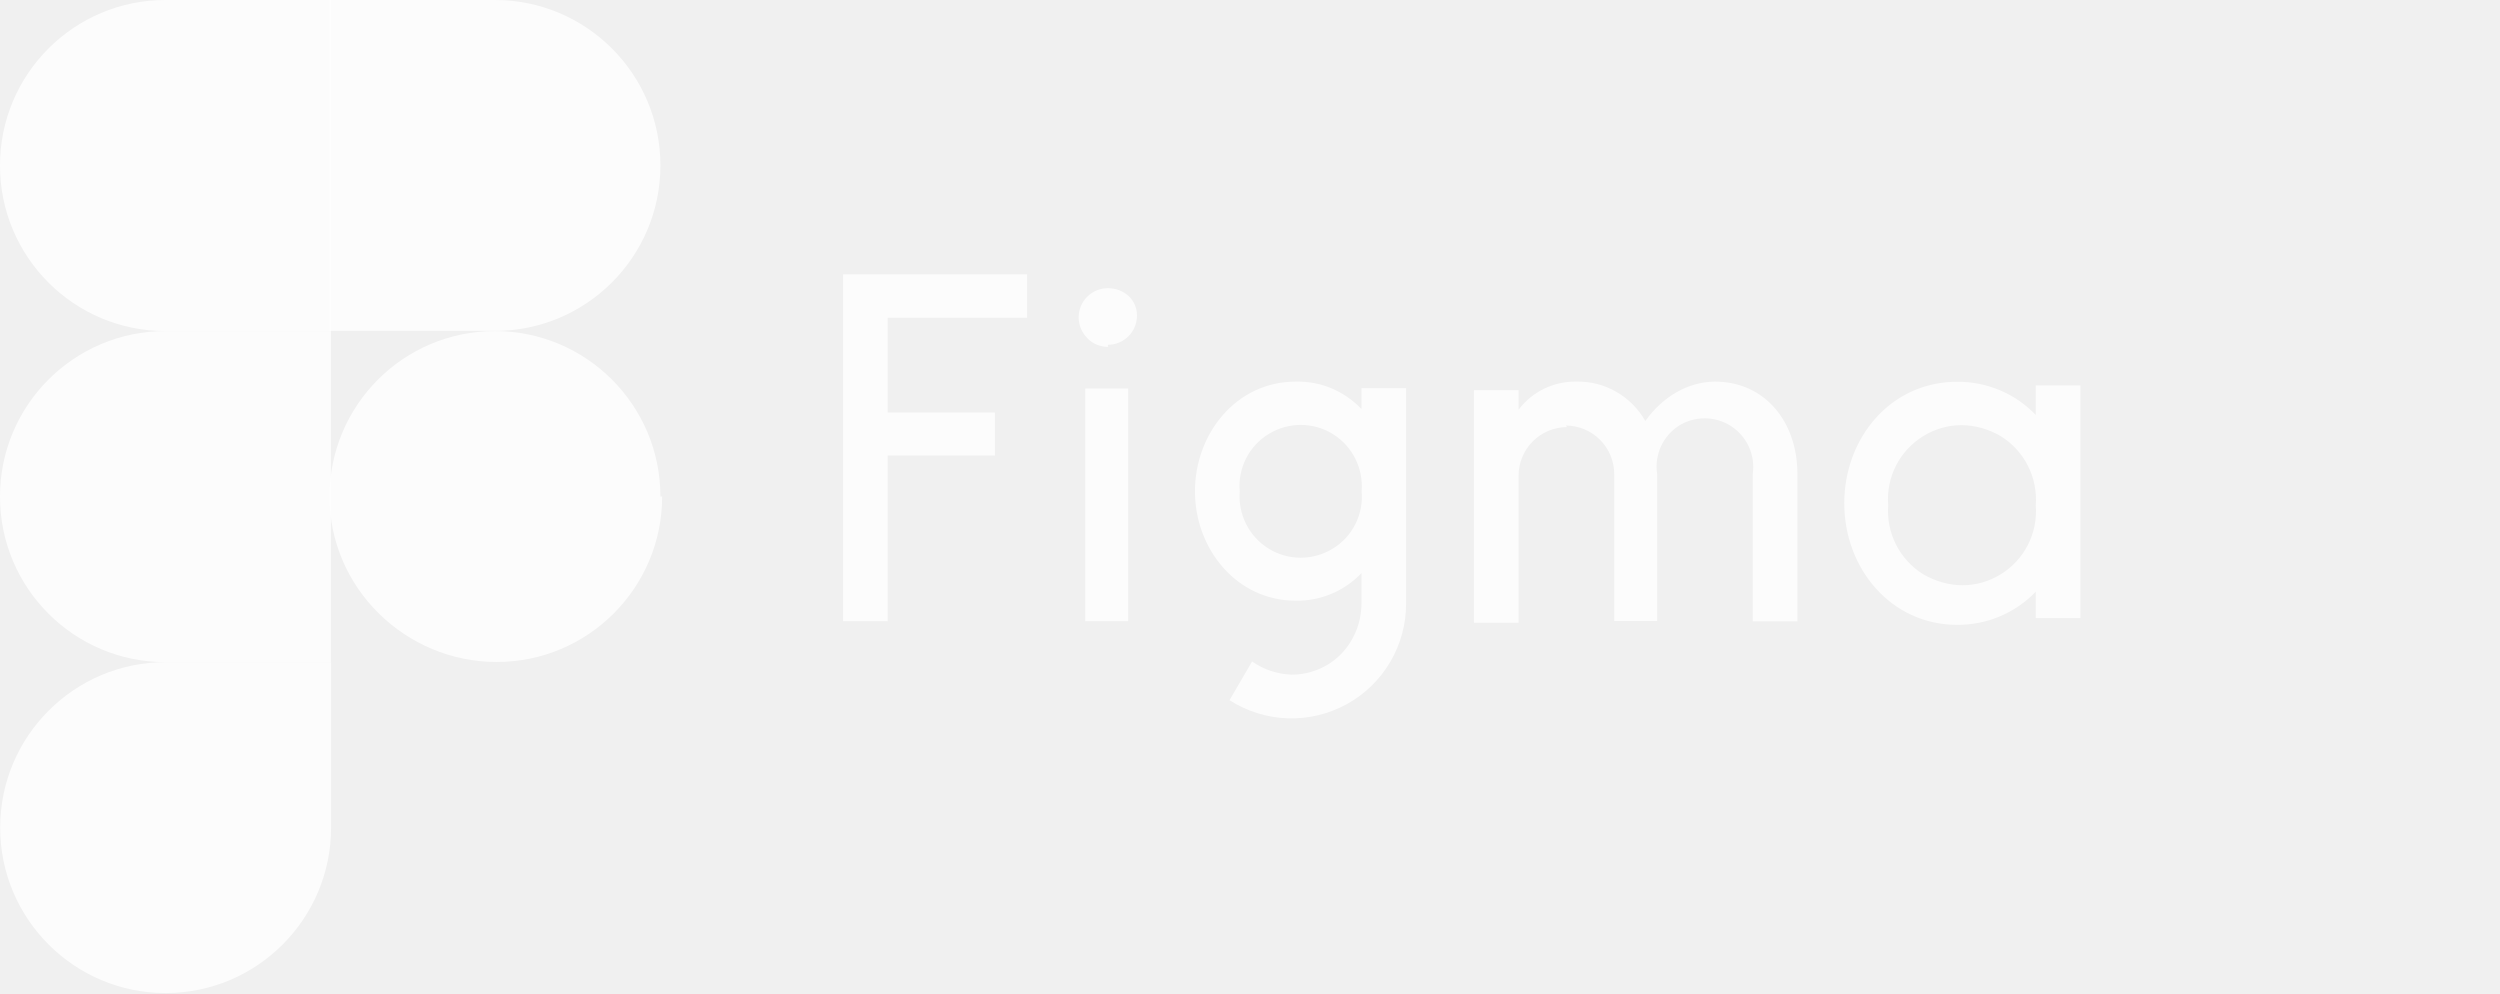
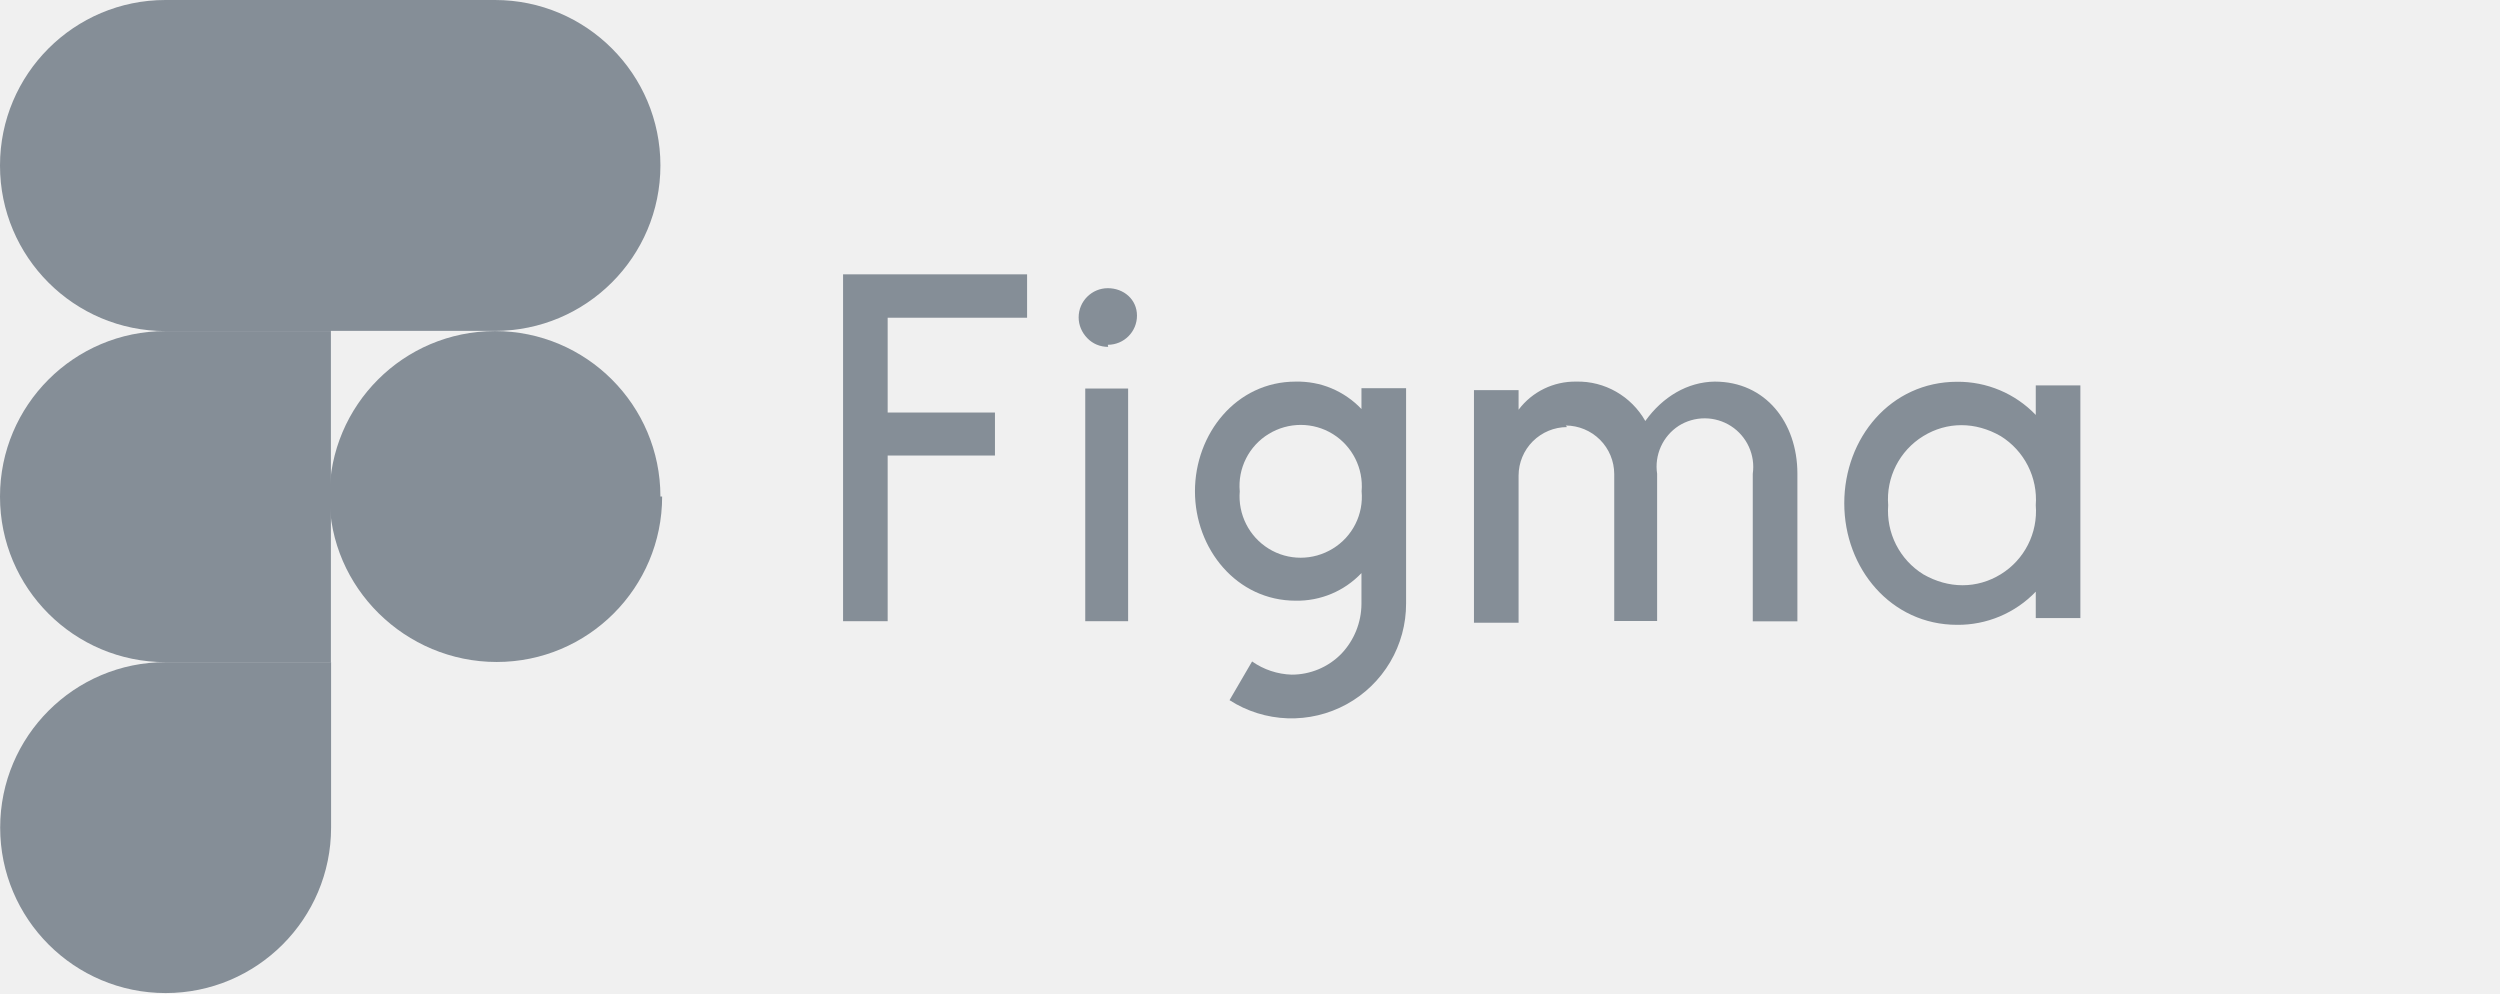
- <svg xmlns="http://www.w3.org/2000/svg" preserveAspectRatio="xMidYMid meet" style="display: block;" width="120" height="47.667" viewBox="0 0 120 47.667" fill="none">
-   <g id="Figma logo" clip-path="url(#clip0_0_9)">
+ <svg xmlns="http://www.w3.org/2000/svg" preserveAspectRatio="none" overflow="visible" style="display: block;" width="120" height="47.667" viewBox="0 0 120 47.667" fill="none">
+   <g id="Figma logo" clip-path="url(#clip0_0_17)">
    <g id="Vector">
-       <path d="M7.95 47.667C12.333 47.667 15.892 44.108 15.892 39.725V31.783H7.95C3.567 31.783 0.008 35.342 0.008 39.725C0.008 44.108 3.567 47.667 7.95 47.667Z" fill="white" fill-opacity="0.8" />
-       <path d="M0 23.833C0 19.45 3.558 15.892 7.942 15.892H15.883V31.783H7.942C3.558 31.783 0 28.225 0 23.842V23.833Z" fill="white" fill-opacity="0.8" />
-       <path d="M0 7.942C0 3.558 3.558 0 7.942 0H15.883V15.892H7.942C3.558 15.892 0 12.333 0 7.95V7.942Z" fill="white" fill-opacity="0.8" />
-       <path d="M15.817 0H23.758C28.142 0 31.7 3.558 31.7 7.942C31.7 12.325 28.142 15.883 23.758 15.883H15.817V0Z" fill="white" fill-opacity="0.8" />
-       <path d="M31.783 23.833C31.783 28.217 28.225 31.775 23.842 31.775C19.458 31.775 15.817 28.217 15.817 23.833C15.817 19.45 19.375 15.892 23.758 15.892C28.142 15.892 31.7 19.45 31.7 23.833H31.783Z" fill="white" fill-opacity="0.8" />
-       <path d="M40.467 13.167V29.817H42.608V21.867H47.758V19.8H42.608V15.25H49.3V13.167H40.467ZM53.175 16.55C53.95 16.55 54.575 15.925 54.575 15.15C54.575 14.375 53.942 13.833 53.175 13.833C52.408 13.833 51.775 14.458 51.775 15.233C51.775 15.608 51.925 15.958 52.192 16.233C52.458 16.508 52.808 16.65 53.192 16.65L53.175 16.55ZM52.092 18.65V29.817H54.15V18.65H52.025H52.092ZM62.192 18.317C59.342 18.317 57.358 20.817 57.358 23.583C57.358 26.35 59.358 28.833 62.192 28.833C62.781 28.844 63.367 28.731 63.91 28.503C64.454 28.275 64.944 27.936 65.35 27.508V28.992C65.344 29.883 64.998 30.738 64.383 31.383C64.073 31.7 63.702 31.952 63.292 32.124C62.883 32.295 62.444 32.384 62 32.383C61.319 32.362 60.658 32.142 60.1 31.75L59.017 33.608C59.849 34.143 60.809 34.444 61.798 34.479C62.786 34.514 63.766 34.281 64.634 33.806C65.501 33.331 66.225 32.631 66.728 31.779C67.231 30.927 67.495 29.956 67.492 28.967V18.633H65.35V19.633C64.944 19.206 64.454 18.867 63.91 18.639C63.367 18.41 62.781 18.306 62.192 18.317ZM59.508 23.583C59.459 23.042 59.563 22.497 59.808 22.011C60.052 21.525 60.428 21.117 60.892 20.833C61.842 20.25 63.033 20.25 63.975 20.833C64.917 21.417 65.45 22.483 65.358 23.583C65.407 24.125 65.303 24.67 65.059 25.156C64.815 25.642 64.439 26.05 63.975 26.333C63.025 26.917 61.833 26.917 60.892 26.333C59.95 25.75 59.417 24.683 59.508 23.583Z" fill="white" fill-opacity="0.8" />
-       <path d="M75.217 20.5C74.601 20.502 74.011 20.748 73.575 21.183C73.139 21.619 72.894 22.209 72.892 22.825V29.892H70.75V18.725H72.892V19.667C73.542 18.8 74.575 18.3 75.658 18.317C77.025 18.283 78.3 19.017 78.975 20.208C79.808 19.042 81.008 18.333 82.308 18.317C84.75 18.317 86.267 20.283 86.275 22.717V29.825H84.133V22.742C84.196 22.3 84.131 21.85 83.946 21.445C83.761 21.039 83.464 20.695 83.09 20.453C82.716 20.212 82.28 20.082 81.834 20.08C81.388 20.078 80.951 20.203 80.575 20.442C80.201 20.686 79.904 21.032 79.721 21.44C79.538 21.848 79.475 22.3 79.542 22.742V29.808H77.483V22.75C77.481 22.134 77.236 21.544 76.8 21.108C76.364 20.673 75.774 20.427 75.158 20.425L75.217 20.5ZM97.717 19.917C97.229 19.408 96.643 19.004 95.994 18.731C95.344 18.457 94.646 18.319 93.942 18.325C90.75 18.325 88.525 21.025 88.525 24.158C88.525 27.292 90.775 29.992 93.942 29.992C94.646 29.998 95.344 29.86 95.994 29.586C96.643 29.312 97.229 28.909 97.717 28.4V29.667H99.858V18.5H97.717V19.917ZM90.633 24.25C90.525 22.917 91.175 21.633 92.317 20.933C93.458 20.233 94.817 20.233 96.033 20.933C96.591 21.279 97.042 21.771 97.339 22.356C97.636 22.941 97.766 23.596 97.717 24.25C97.825 25.583 97.175 26.867 96.033 27.567C94.892 28.267 93.533 28.267 92.317 27.567C91.759 27.221 91.308 26.729 91.011 26.144C90.714 25.559 90.584 24.904 90.633 24.25Z" fill="white" fill-opacity="0.8" />
+       <path d="M7.95 47.667C12.333 47.667 15.892 44.108 15.892 39.725V31.783H7.95C3.567 31.783 0.008 35.342 0.008 39.725C0.008 44.108 3.567 47.667 7.95 47.667Z" fill="#858E97" />
+       <path d="M0 23.833C0 19.45 3.558 15.892 7.942 15.892H15.883V31.783H7.942C3.558 31.783 0 28.225 0 23.842V23.833Z" fill="#858E97" />
+       <path d="M0 7.942C0 3.558 3.558 0 7.942 0H15.883V15.892H7.942C3.558 15.892 0 12.333 0 7.95V7.942Z" fill="#858E97" />
+       <path d="M15.817 0H23.758C28.142 0 31.7 3.558 31.7 7.942C31.7 12.325 28.142 15.883 23.758 15.883H15.817V0Z" fill="#858E97" />
+       <path d="M31.783 23.833C31.783 28.217 28.225 31.775 23.842 31.775C19.458 31.775 15.817 28.217 15.817 23.833C15.817 19.45 19.375 15.892 23.758 15.892C28.142 15.892 31.7 19.45 31.7 23.833H31.783Z" fill="#858E97" />
+       <path d="M40.467 13.167V29.817H42.608V21.867H47.758V19.8H42.608V15.25H49.3V13.167H40.467ZM53.175 16.55C53.95 16.55 54.575 15.925 54.575 15.15C54.575 14.375 53.942 13.833 53.175 13.833C52.408 13.833 51.775 14.458 51.775 15.233C51.775 15.608 51.925 15.958 52.192 16.233C52.458 16.508 52.808 16.65 53.192 16.65L53.175 16.55ZM52.092 18.65V29.817H54.15V18.65H52.025H52.092ZM62.192 18.317C59.342 18.317 57.358 20.817 57.358 23.583C57.358 26.35 59.358 28.833 62.192 28.833C62.781 28.844 63.367 28.731 63.91 28.503C64.454 28.275 64.944 27.936 65.35 27.508V28.992C65.344 29.883 64.998 30.738 64.383 31.383C64.073 31.7 63.702 31.952 63.292 32.124C62.883 32.295 62.444 32.384 62 32.383C61.319 32.362 60.658 32.142 60.1 31.75L59.017 33.608C59.849 34.143 60.809 34.444 61.798 34.479C62.786 34.514 63.766 34.281 64.634 33.806C65.501 33.331 66.225 32.631 66.728 31.779C67.231 30.927 67.495 29.956 67.492 28.967V18.633H65.35V19.633C64.944 19.206 64.454 18.867 63.91 18.639C63.367 18.41 62.781 18.306 62.192 18.317ZM59.508 23.583C59.459 23.042 59.563 22.497 59.808 22.011C60.052 21.525 60.428 21.117 60.892 20.833C61.842 20.25 63.033 20.25 63.975 20.833C64.917 21.417 65.45 22.483 65.358 23.583C65.407 24.125 65.303 24.67 65.059 25.156C64.815 25.642 64.439 26.05 63.975 26.333C63.025 26.917 61.833 26.917 60.892 26.333C59.95 25.75 59.417 24.683 59.508 23.583Z" fill="#858E97" />
+       <path d="M75.217 20.5C74.601 20.502 74.011 20.748 73.575 21.183C73.139 21.619 72.894 22.209 72.892 22.825V29.892H70.75V18.725H72.892V19.667C73.542 18.8 74.575 18.3 75.658 18.317C77.025 18.283 78.3 19.017 78.975 20.208C79.808 19.042 81.008 18.333 82.308 18.317C84.75 18.317 86.267 20.283 86.275 22.717V29.825H84.133V22.742C84.196 22.3 84.131 21.85 83.946 21.445C83.761 21.039 83.464 20.695 83.09 20.453C82.716 20.212 82.28 20.082 81.834 20.08C81.388 20.078 80.951 20.203 80.575 20.442C80.201 20.686 79.904 21.032 79.721 21.44C79.538 21.848 79.475 22.3 79.542 22.742V29.808H77.483V22.75C77.481 22.134 77.236 21.544 76.8 21.108C76.364 20.673 75.774 20.427 75.158 20.425L75.217 20.5ZM97.717 19.917C97.229 19.408 96.643 19.004 95.994 18.731C95.344 18.457 94.646 18.319 93.942 18.325C90.75 18.325 88.525 21.025 88.525 24.158C88.525 27.292 90.775 29.992 93.942 29.992C94.646 29.998 95.344 29.86 95.994 29.586C96.643 29.312 97.229 28.909 97.717 28.4V29.667H99.858V18.5H97.717V19.917ZM90.633 24.25C90.525 22.917 91.175 21.633 92.317 20.933C93.458 20.233 94.817 20.233 96.033 20.933C96.591 21.279 97.042 21.771 97.339 22.356C97.636 22.941 97.766 23.596 97.717 24.25C97.825 25.583 97.175 26.867 96.033 27.567C94.892 28.267 93.533 28.267 92.317 27.567C91.759 27.221 91.308 26.729 91.011 26.144C90.714 25.559 90.584 24.904 90.633 24.25Z" fill="#858E97" />
    </g>
  </g>
  <defs>
-     <clipPath id="clip0_0_9">
+     <clipPath id="clip0_0_17">
      <rect width="120" height="47.667" fill="white" />
    </clipPath>
  </defs>
</svg>
